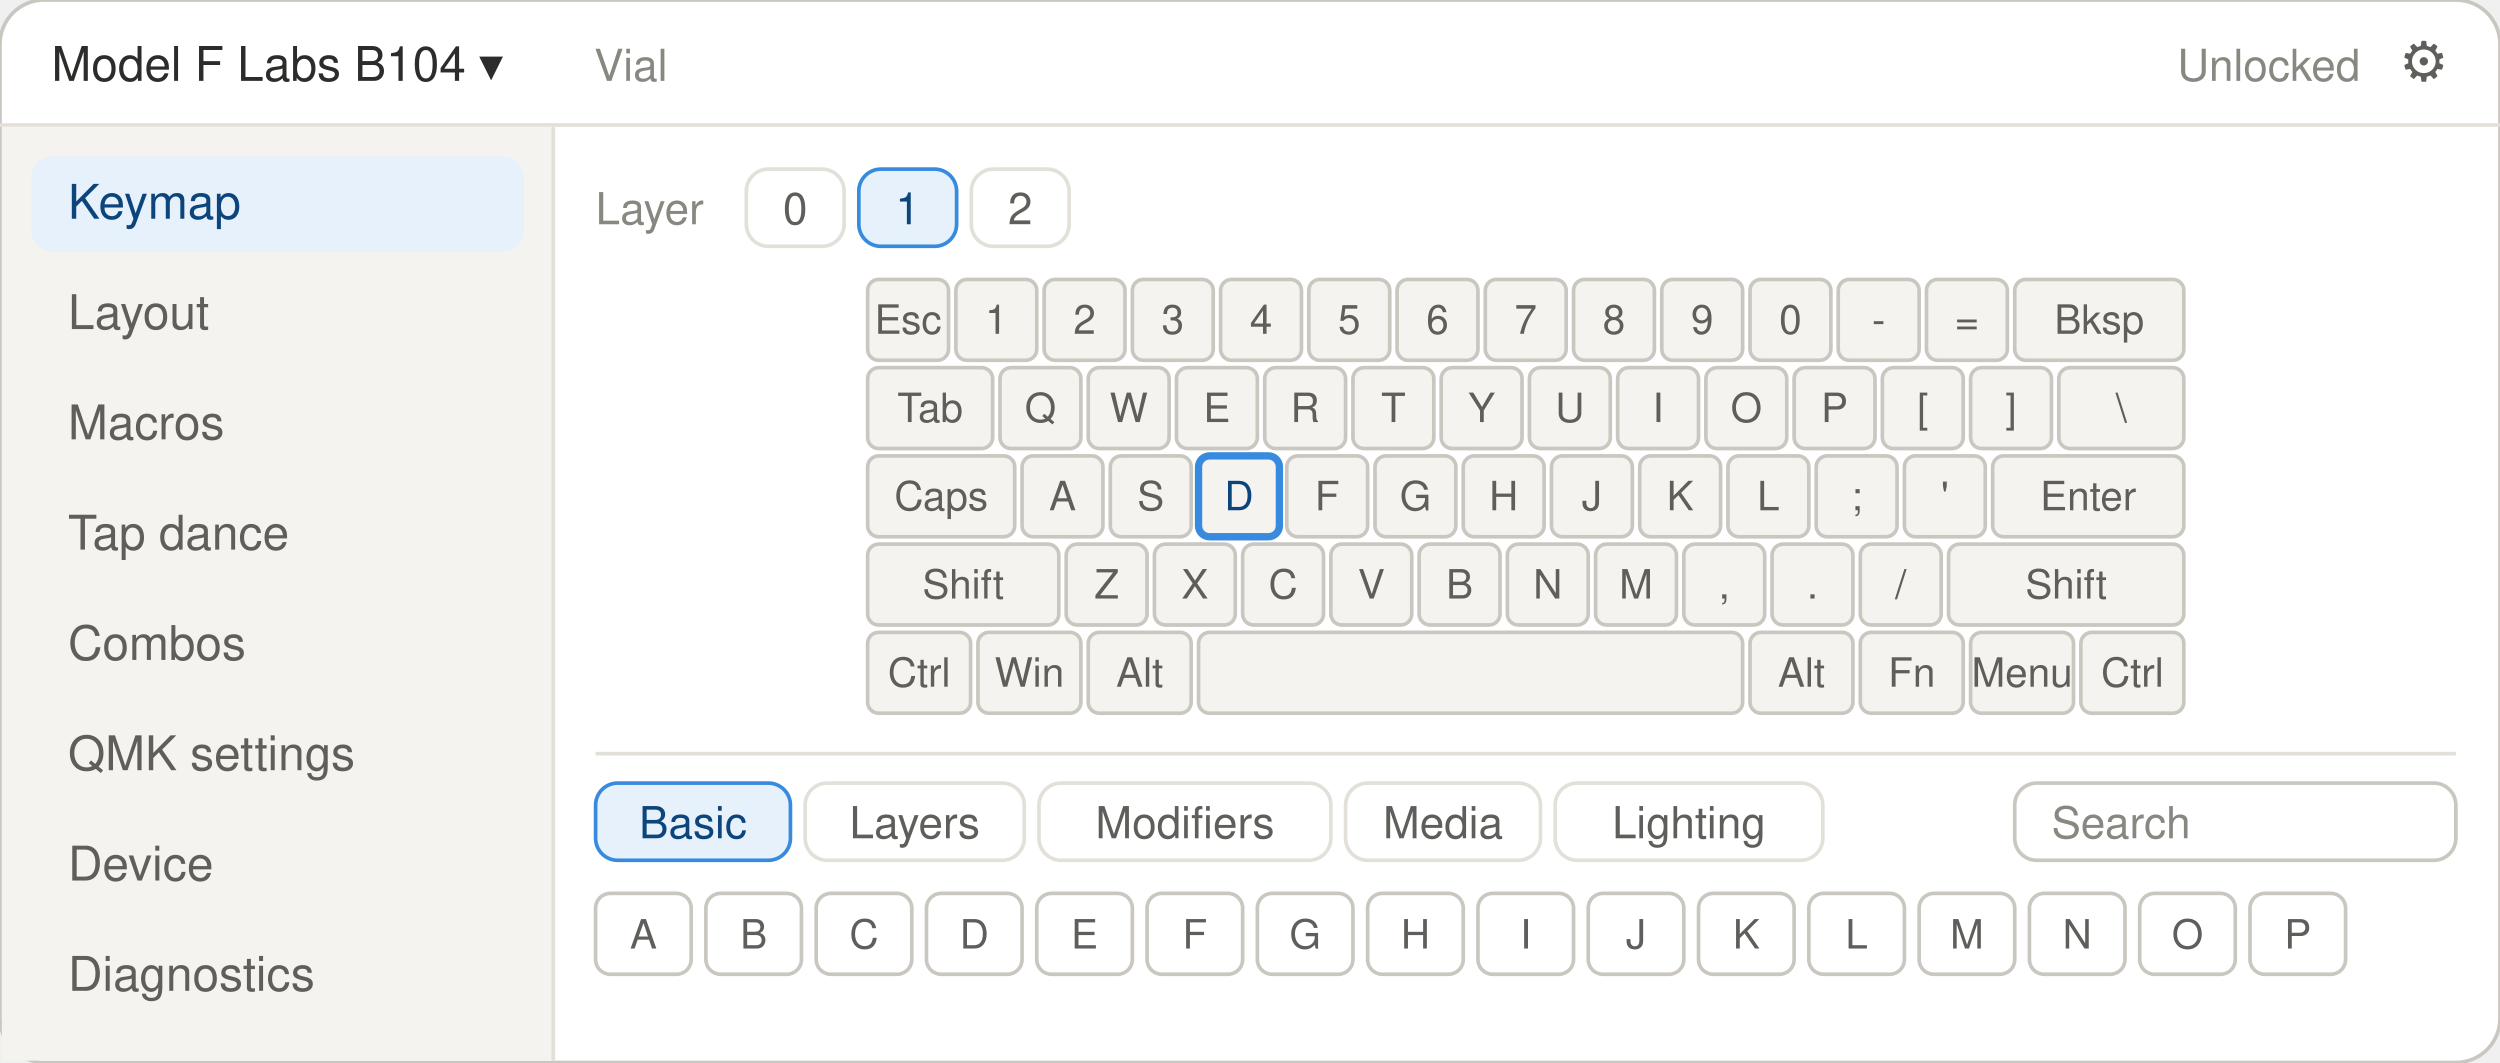
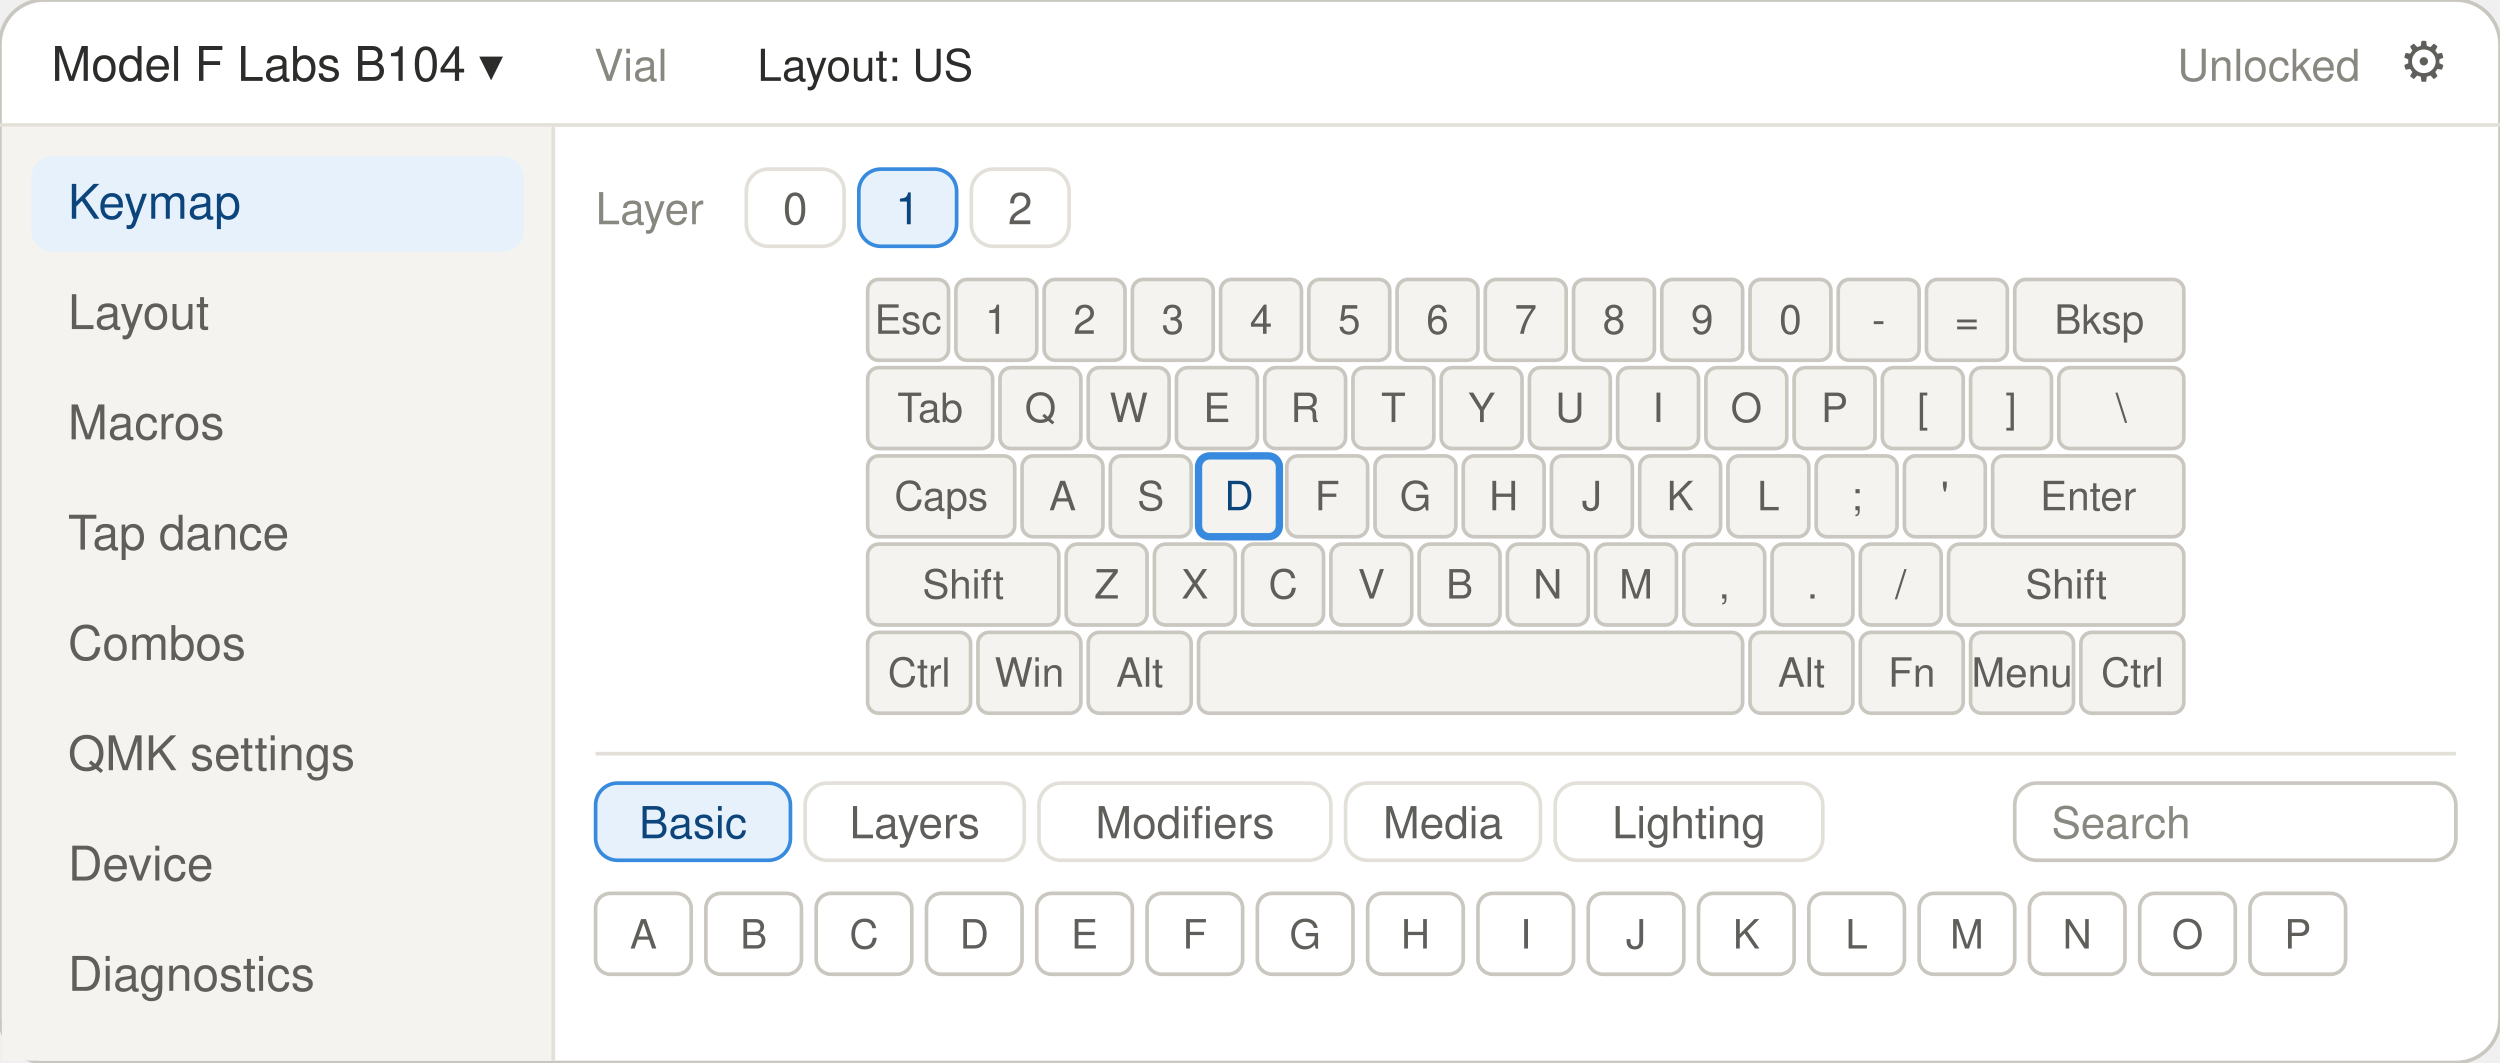
<svg xmlns="http://www.w3.org/2000/svg" width="680" height="289" viewBox="0 0 680 289">
  <rect x="0.0" y="0.0" width="680.0" height="289.0" rx="12" fill="#FFFFFF" stroke="#C9C7BF" stroke-width="1" />
  <text x="14.0" y="22.0" font-family="Segoe UI, Helvetica, Arial, sans-serif" font-size="13" fill="#2C2C2A" text-anchor="start" font-weight="400">Model F Labs B104  ▾</text>
  <text x="161.6" y="22.0" font-family="Segoe UI, Helvetica, Arial, sans-serif" font-size="12" fill="#888780" text-anchor="start" font-weight="400">Vial</text>
+   <text x="206.0" y="22.0" font-family="Segoe UI, Helvetica, Arial, sans-serif" font-size="12" fill="#2C2C2A" text-anchor="start" font-weight="400">Layout: US</text>
  <text x="666.0" y="22.0" font-family="Segoe UI, Helvetica, Arial, sans-serif" font-size="15" fill="#5F5E5A" text-anchor="end" font-weight="400">⚙</text>
  <text x="642.0" y="22.0" font-family="Segoe UI, Helvetica, Arial, sans-serif" font-size="12" fill="#888780" text-anchor="end" font-weight="400">Unlocked</text>
  <line x1="0" y1="34" x2="680" y2="34" stroke="#E2E0D8" stroke-width="1" />
  <rect x="0.5" y="34.5" width="150.0" height="254.0" rx="0" fill="#F4F3EF" stroke="none" />
  <line x1="150.5" y1="34.5" x2="150.5" y2="288.5" stroke="#E2E0D8" stroke-width="1" />
  <rect x="8.5" y="42.5" width="134.0" height="26.0" rx="6" fill="#E6F1FB" stroke="none" />
  <text x="18.5" y="59.5" font-family="Segoe UI, Helvetica, Arial, sans-serif" font-size="13" fill="#0C447C" text-anchor="start" font-weight="400">Keymap</text>
  <text x="18.5" y="89.5" font-family="Segoe UI, Helvetica, Arial, sans-serif" font-size="13" fill="#5F5E5A" text-anchor="start" font-weight="400">Layout</text>
  <text x="18.5" y="119.5" font-family="Segoe UI, Helvetica, Arial, sans-serif" font-size="13" fill="#5F5E5A" text-anchor="start" font-weight="400">Macros</text>
  <text x="18.5" y="149.5" font-family="Segoe UI, Helvetica, Arial, sans-serif" font-size="13" fill="#5F5E5A" text-anchor="start" font-weight="400">Tap dance</text>
  <text x="18.5" y="179.5" font-family="Segoe UI, Helvetica, Arial, sans-serif" font-size="13" fill="#5F5E5A" text-anchor="start" font-weight="400">Combos</text>
  <text x="18.5" y="209.5" font-family="Segoe UI, Helvetica, Arial, sans-serif" font-size="13" fill="#5F5E5A" text-anchor="start" font-weight="400">QMK settings</text>
  <text x="18.5" y="239.5" font-family="Segoe UI, Helvetica, Arial, sans-serif" font-size="13" fill="#5F5E5A" text-anchor="start" font-weight="400">Device</text>
  <text x="18.5" y="269.5" font-family="Segoe UI, Helvetica, Arial, sans-serif" font-size="13" fill="#5F5E5A" text-anchor="start" font-weight="400">Diagnostics</text>
  <text x="162.0" y="61.0" font-family="Segoe UI, Helvetica, Arial, sans-serif" font-size="12" fill="#888780" text-anchor="start" font-weight="400">Layer</text>
  <rect x="203.0" y="46.0" width="26.6" height="21.0" rx="6" fill="#FFFFFF" stroke="#E2E0D8" stroke-width="1" />
  <text x="216.3" y="61.0" font-family="Segoe UI, Helvetica, Arial, sans-serif" font-size="12" fill="#5F5E5A" text-anchor="middle" font-weight="400">0</text>
  <rect x="233.6" y="46.0" width="26.6" height="21.0" rx="6" fill="#E6F1FB" stroke="#378ADD" stroke-width="1" />
  <text x="246.9" y="61.0" font-family="Segoe UI, Helvetica, Arial, sans-serif" font-size="12" fill="#0C447C" text-anchor="middle" font-weight="400">1</text>
  <rect x="264.2" y="46.0" width="26.6" height="21.0" rx="6" fill="#FFFFFF" stroke="#E2E0D8" stroke-width="1" />
  <text x="277.5" y="61.0" font-family="Segoe UI, Helvetica, Arial, sans-serif" font-size="12" fill="#5F5E5A" text-anchor="middle" font-weight="400">2</text>
  <rect x="236.0" y="76.0" width="22.0" height="22.0" rx="3" fill="#F4F3EF" stroke="#C9C7BF" stroke-width="1" />
  <text x="247.0" y="90.8" font-family="Segoe UI, Helvetica, Arial, sans-serif" font-size="11" fill="#5F5E5A" text-anchor="middle" font-weight="400">Esc</text>
  <rect x="260.0" y="76.0" width="22.0" height="22.0" rx="3" fill="#F4F3EF" stroke="#C9C7BF" stroke-width="1" />
  <text x="271.0" y="90.8" font-family="Segoe UI, Helvetica, Arial, sans-serif" font-size="11" fill="#5F5E5A" text-anchor="middle" font-weight="400">1</text>
  <rect x="284.0" y="76.0" width="22.0" height="22.0" rx="3" fill="#F4F3EF" stroke="#C9C7BF" stroke-width="1" />
  <text x="295.0" y="90.8" font-family="Segoe UI, Helvetica, Arial, sans-serif" font-size="11" fill="#5F5E5A" text-anchor="middle" font-weight="400">2</text>
  <rect x="308.0" y="76.0" width="22.0" height="22.0" rx="3" fill="#F4F3EF" stroke="#C9C7BF" stroke-width="1" />
  <text x="319.0" y="90.8" font-family="Segoe UI, Helvetica, Arial, sans-serif" font-size="11" fill="#5F5E5A" text-anchor="middle" font-weight="400">3</text>
  <rect x="332.0" y="76.0" width="22.0" height="22.0" rx="3" fill="#F4F3EF" stroke="#C9C7BF" stroke-width="1" />
  <text x="343.0" y="90.8" font-family="Segoe UI, Helvetica, Arial, sans-serif" font-size="11" fill="#5F5E5A" text-anchor="middle" font-weight="400">4</text>
  <rect x="356.0" y="76.0" width="22.0" height="22.0" rx="3" fill="#F4F3EF" stroke="#C9C7BF" stroke-width="1" />
  <text x="367.0" y="90.8" font-family="Segoe UI, Helvetica, Arial, sans-serif" font-size="11" fill="#5F5E5A" text-anchor="middle" font-weight="400">5</text>
  <rect x="380.0" y="76.0" width="22.0" height="22.0" rx="3" fill="#F4F3EF" stroke="#C9C7BF" stroke-width="1" />
  <text x="391.0" y="90.8" font-family="Segoe UI, Helvetica, Arial, sans-serif" font-size="11" fill="#5F5E5A" text-anchor="middle" font-weight="400">6</text>
  <rect x="404.0" y="76.0" width="22.0" height="22.0" rx="3" fill="#F4F3EF" stroke="#C9C7BF" stroke-width="1" />
  <text x="415.0" y="90.8" font-family="Segoe UI, Helvetica, Arial, sans-serif" font-size="11" fill="#5F5E5A" text-anchor="middle" font-weight="400">7</text>
  <rect x="428.0" y="76.0" width="22.0" height="22.0" rx="3" fill="#F4F3EF" stroke="#C9C7BF" stroke-width="1" />
  <text x="439.0" y="90.8" font-family="Segoe UI, Helvetica, Arial, sans-serif" font-size="11" fill="#5F5E5A" text-anchor="middle" font-weight="400">8</text>
  <rect x="452.0" y="76.0" width="22.0" height="22.0" rx="3" fill="#F4F3EF" stroke="#C9C7BF" stroke-width="1" />
  <text x="463.0" y="90.8" font-family="Segoe UI, Helvetica, Arial, sans-serif" font-size="11" fill="#5F5E5A" text-anchor="middle" font-weight="400">9</text>
  <rect x="476.0" y="76.0" width="22.0" height="22.0" rx="3" fill="#F4F3EF" stroke="#C9C7BF" stroke-width="1" />
  <text x="487.0" y="90.8" font-family="Segoe UI, Helvetica, Arial, sans-serif" font-size="11" fill="#5F5E5A" text-anchor="middle" font-weight="400">0</text>
  <rect x="500.0" y="76.0" width="22.0" height="22.0" rx="3" fill="#F4F3EF" stroke="#C9C7BF" stroke-width="1" />
  <text x="511.0" y="90.8" font-family="Segoe UI, Helvetica, Arial, sans-serif" font-size="11" fill="#5F5E5A" text-anchor="middle" font-weight="400">-</text>
  <rect x="524.0" y="76.0" width="22.0" height="22.0" rx="3" fill="#F4F3EF" stroke="#C9C7BF" stroke-width="1" />
  <text x="535.0" y="90.8" font-family="Segoe UI, Helvetica, Arial, sans-serif" font-size="11" fill="#5F5E5A" text-anchor="middle" font-weight="400">=</text>
  <rect x="548.0" y="76.0" width="46.0" height="22.0" rx="3" fill="#F4F3EF" stroke="#C9C7BF" stroke-width="1" />
  <text x="571.0" y="90.8" font-family="Segoe UI, Helvetica, Arial, sans-serif" font-size="11" fill="#5F5E5A" text-anchor="middle" font-weight="400">Bksp</text>
  <rect x="236.0" y="100.0" width="34.0" height="22.0" rx="3" fill="#F4F3EF" stroke="#C9C7BF" stroke-width="1" />
  <text x="253.0" y="114.8" font-family="Segoe UI, Helvetica, Arial, sans-serif" font-size="11" fill="#5F5E5A" text-anchor="middle" font-weight="400">Tab</text>
  <rect x="272.0" y="100.0" width="22.0" height="22.0" rx="3" fill="#F4F3EF" stroke="#C9C7BF" stroke-width="1" />
  <text x="283.0" y="114.8" font-family="Segoe UI, Helvetica, Arial, sans-serif" font-size="11" fill="#5F5E5A" text-anchor="middle" font-weight="400">Q</text>
  <rect x="296.0" y="100.0" width="22.0" height="22.0" rx="3" fill="#F4F3EF" stroke="#C9C7BF" stroke-width="1" />
  <text x="307.0" y="114.8" font-family="Segoe UI, Helvetica, Arial, sans-serif" font-size="11" fill="#5F5E5A" text-anchor="middle" font-weight="400">W</text>
  <rect x="320.0" y="100.0" width="22.0" height="22.0" rx="3" fill="#F4F3EF" stroke="#C9C7BF" stroke-width="1" />
  <text x="331.0" y="114.8" font-family="Segoe UI, Helvetica, Arial, sans-serif" font-size="11" fill="#5F5E5A" text-anchor="middle" font-weight="400">E</text>
  <rect x="344.0" y="100.0" width="22.0" height="22.0" rx="3" fill="#F4F3EF" stroke="#C9C7BF" stroke-width="1" />
  <text x="355.0" y="114.8" font-family="Segoe UI, Helvetica, Arial, sans-serif" font-size="11" fill="#5F5E5A" text-anchor="middle" font-weight="400">R</text>
  <rect x="368.0" y="100.0" width="22.0" height="22.0" rx="3" fill="#F4F3EF" stroke="#C9C7BF" stroke-width="1" />
  <text x="379.0" y="114.8" font-family="Segoe UI, Helvetica, Arial, sans-serif" font-size="11" fill="#5F5E5A" text-anchor="middle" font-weight="400">T</text>
  <rect x="392.0" y="100.0" width="22.0" height="22.0" rx="3" fill="#F4F3EF" stroke="#C9C7BF" stroke-width="1" />
  <text x="403.0" y="114.8" font-family="Segoe UI, Helvetica, Arial, sans-serif" font-size="11" fill="#5F5E5A" text-anchor="middle" font-weight="400">Y</text>
  <rect x="416.0" y="100.0" width="22.0" height="22.0" rx="3" fill="#F4F3EF" stroke="#C9C7BF" stroke-width="1" />
  <text x="427.0" y="114.8" font-family="Segoe UI, Helvetica, Arial, sans-serif" font-size="11" fill="#5F5E5A" text-anchor="middle" font-weight="400">U</text>
  <rect x="440.0" y="100.0" width="22.0" height="22.0" rx="3" fill="#F4F3EF" stroke="#C9C7BF" stroke-width="1" />
  <text x="451.0" y="114.8" font-family="Segoe UI, Helvetica, Arial, sans-serif" font-size="11" fill="#5F5E5A" text-anchor="middle" font-weight="400">I</text>
  <rect x="464.0" y="100.0" width="22.0" height="22.0" rx="3" fill="#F4F3EF" stroke="#C9C7BF" stroke-width="1" />
  <text x="475.0" y="114.8" font-family="Segoe UI, Helvetica, Arial, sans-serif" font-size="11" fill="#5F5E5A" text-anchor="middle" font-weight="400">O</text>
  <rect x="488.0" y="100.0" width="22.0" height="22.0" rx="3" fill="#F4F3EF" stroke="#C9C7BF" stroke-width="1" />
  <text x="499.0" y="114.8" font-family="Segoe UI, Helvetica, Arial, sans-serif" font-size="11" fill="#5F5E5A" text-anchor="middle" font-weight="400">P</text>
  <rect x="512.0" y="100.0" width="22.0" height="22.0" rx="3" fill="#F4F3EF" stroke="#C9C7BF" stroke-width="1" />
  <text x="523.0" y="114.8" font-family="Segoe UI, Helvetica, Arial, sans-serif" font-size="11" fill="#5F5E5A" text-anchor="middle" font-weight="400">[</text>
  <rect x="536.0" y="100.0" width="22.0" height="22.0" rx="3" fill="#F4F3EF" stroke="#C9C7BF" stroke-width="1" />
  <text x="547.0" y="114.8" font-family="Segoe UI, Helvetica, Arial, sans-serif" font-size="11" fill="#5F5E5A" text-anchor="middle" font-weight="400">]</text>
  <rect x="560.0" y="100.0" width="34.0" height="22.0" rx="3" fill="#F4F3EF" stroke="#C9C7BF" stroke-width="1" />
  <text x="577.0" y="114.8" font-family="Segoe UI, Helvetica, Arial, sans-serif" font-size="11" fill="#5F5E5A" text-anchor="middle" font-weight="400">\</text>
  <rect x="236.0" y="124.0" width="40.0" height="22.0" rx="3" fill="#F4F3EF" stroke="#C9C7BF" stroke-width="1" />
  <text x="256.0" y="138.8" font-family="Segoe UI, Helvetica, Arial, sans-serif" font-size="11" fill="#5F5E5A" text-anchor="middle" font-weight="400">Caps</text>
  <rect x="278.0" y="124.0" width="22.0" height="22.0" rx="3" fill="#F4F3EF" stroke="#C9C7BF" stroke-width="1" />
  <text x="289.0" y="138.8" font-family="Segoe UI, Helvetica, Arial, sans-serif" font-size="11" fill="#5F5E5A" text-anchor="middle" font-weight="400">A</text>
  <rect x="302.0" y="124.0" width="22.0" height="22.0" rx="3" fill="#F4F3EF" stroke="#C9C7BF" stroke-width="1" />
  <text x="313.0" y="138.8" font-family="Segoe UI, Helvetica, Arial, sans-serif" font-size="11" fill="#5F5E5A" text-anchor="middle" font-weight="400">S</text>
  <rect x="326.0" y="124.0" width="22.0" height="22.0" rx="3" fill="#F4F3EF" stroke="#378ADD" stroke-width="2" />
  <text x="337.0" y="138.8" font-family="Segoe UI, Helvetica, Arial, sans-serif" font-size="11" fill="#0C447C" text-anchor="middle" font-weight="400">D</text>
  <rect x="350.0" y="124.0" width="22.0" height="22.0" rx="3" fill="#F4F3EF" stroke="#C9C7BF" stroke-width="1" />
  <text x="361.0" y="138.8" font-family="Segoe UI, Helvetica, Arial, sans-serif" font-size="11" fill="#5F5E5A" text-anchor="middle" font-weight="400">F</text>
  <rect x="374.0" y="124.0" width="22.0" height="22.0" rx="3" fill="#F4F3EF" stroke="#C9C7BF" stroke-width="1" />
  <text x="385.0" y="138.8" font-family="Segoe UI, Helvetica, Arial, sans-serif" font-size="11" fill="#5F5E5A" text-anchor="middle" font-weight="400">G</text>
  <rect x="398.0" y="124.0" width="22.0" height="22.0" rx="3" fill="#F4F3EF" stroke="#C9C7BF" stroke-width="1" />
  <text x="409.0" y="138.8" font-family="Segoe UI, Helvetica, Arial, sans-serif" font-size="11" fill="#5F5E5A" text-anchor="middle" font-weight="400">H</text>
  <rect x="422.0" y="124.0" width="22.0" height="22.0" rx="3" fill="#F4F3EF" stroke="#C9C7BF" stroke-width="1" />
  <text x="433.0" y="138.8" font-family="Segoe UI, Helvetica, Arial, sans-serif" font-size="11" fill="#5F5E5A" text-anchor="middle" font-weight="400">J</text>
  <rect x="446.0" y="124.0" width="22.0" height="22.0" rx="3" fill="#F4F3EF" stroke="#C9C7BF" stroke-width="1" />
  <text x="457.0" y="138.8" font-family="Segoe UI, Helvetica, Arial, sans-serif" font-size="11" fill="#5F5E5A" text-anchor="middle" font-weight="400">K</text>
  <rect x="470.0" y="124.0" width="22.0" height="22.0" rx="3" fill="#F4F3EF" stroke="#C9C7BF" stroke-width="1" />
  <text x="481.0" y="138.8" font-family="Segoe UI, Helvetica, Arial, sans-serif" font-size="11" fill="#5F5E5A" text-anchor="middle" font-weight="400">L</text>
  <rect x="494.0" y="124.0" width="22.0" height="22.0" rx="3" fill="#F4F3EF" stroke="#C9C7BF" stroke-width="1" />
  <text x="505.0" y="138.8" font-family="Segoe UI, Helvetica, Arial, sans-serif" font-size="11" fill="#5F5E5A" text-anchor="middle" font-weight="400">;</text>
  <rect x="518.0" y="124.0" width="22.0" height="22.0" rx="3" fill="#F4F3EF" stroke="#C9C7BF" stroke-width="1" />
  <text x="529.0" y="138.8" font-family="Segoe UI, Helvetica, Arial, sans-serif" font-size="11" fill="#5F5E5A" text-anchor="middle" font-weight="400">'</text>
  <rect x="542.0" y="124.0" width="52.0" height="22.0" rx="3" fill="#F4F3EF" stroke="#C9C7BF" stroke-width="1" />
  <text x="568.0" y="138.8" font-family="Segoe UI, Helvetica, Arial, sans-serif" font-size="11" fill="#5F5E5A" text-anchor="middle" font-weight="400">Enter</text>
  <rect x="236.0" y="148.0" width="52.0" height="22.0" rx="3" fill="#F4F3EF" stroke="#C9C7BF" stroke-width="1" />
  <text x="262.0" y="162.8" font-family="Segoe UI, Helvetica, Arial, sans-serif" font-size="11" fill="#5F5E5A" text-anchor="middle" font-weight="400">Shift</text>
  <rect x="290.0" y="148.0" width="22.0" height="22.0" rx="3" fill="#F4F3EF" stroke="#C9C7BF" stroke-width="1" />
  <text x="301.0" y="162.8" font-family="Segoe UI, Helvetica, Arial, sans-serif" font-size="11" fill="#5F5E5A" text-anchor="middle" font-weight="400">Z</text>
  <rect x="314.0" y="148.0" width="22.0" height="22.0" rx="3" fill="#F4F3EF" stroke="#C9C7BF" stroke-width="1" />
  <text x="325.0" y="162.8" font-family="Segoe UI, Helvetica, Arial, sans-serif" font-size="11" fill="#5F5E5A" text-anchor="middle" font-weight="400">X</text>
  <rect x="338.0" y="148.0" width="22.0" height="22.0" rx="3" fill="#F4F3EF" stroke="#C9C7BF" stroke-width="1" />
  <text x="349.0" y="162.8" font-family="Segoe UI, Helvetica, Arial, sans-serif" font-size="11" fill="#5F5E5A" text-anchor="middle" font-weight="400">C</text>
  <rect x="362.0" y="148.0" width="22.0" height="22.0" rx="3" fill="#F4F3EF" stroke="#C9C7BF" stroke-width="1" />
  <text x="373.0" y="162.8" font-family="Segoe UI, Helvetica, Arial, sans-serif" font-size="11" fill="#5F5E5A" text-anchor="middle" font-weight="400">V</text>
  <rect x="386.0" y="148.0" width="22.0" height="22.0" rx="3" fill="#F4F3EF" stroke="#C9C7BF" stroke-width="1" />
  <text x="397.0" y="162.8" font-family="Segoe UI, Helvetica, Arial, sans-serif" font-size="11" fill="#5F5E5A" text-anchor="middle" font-weight="400">B</text>
  <rect x="410.0" y="148.0" width="22.0" height="22.0" rx="3" fill="#F4F3EF" stroke="#C9C7BF" stroke-width="1" />
  <text x="421.0" y="162.8" font-family="Segoe UI, Helvetica, Arial, sans-serif" font-size="11" fill="#5F5E5A" text-anchor="middle" font-weight="400">N</text>
  <rect x="434.0" y="148.0" width="22.0" height="22.0" rx="3" fill="#F4F3EF" stroke="#C9C7BF" stroke-width="1" />
  <text x="445.0" y="162.8" font-family="Segoe UI, Helvetica, Arial, sans-serif" font-size="11" fill="#5F5E5A" text-anchor="middle" font-weight="400">M</text>
  <rect x="458.0" y="148.0" width="22.0" height="22.0" rx="3" fill="#F4F3EF" stroke="#C9C7BF" stroke-width="1" />
  <text x="469.0" y="162.8" font-family="Segoe UI, Helvetica, Arial, sans-serif" font-size="11" fill="#5F5E5A" text-anchor="middle" font-weight="400">,</text>
  <rect x="482.0" y="148.0" width="22.0" height="22.0" rx="3" fill="#F4F3EF" stroke="#C9C7BF" stroke-width="1" />
  <text x="493.0" y="162.8" font-family="Segoe UI, Helvetica, Arial, sans-serif" font-size="11" fill="#5F5E5A" text-anchor="middle" font-weight="400">.</text>
  <rect x="506.0" y="148.0" width="22.0" height="22.0" rx="3" fill="#F4F3EF" stroke="#C9C7BF" stroke-width="1" />
  <text x="517.0" y="162.8" font-family="Segoe UI, Helvetica, Arial, sans-serif" font-size="11" fill="#5F5E5A" text-anchor="middle" font-weight="400">/</text>
  <rect x="530.0" y="148.0" width="64.0" height="22.0" rx="3" fill="#F4F3EF" stroke="#C9C7BF" stroke-width="1" />
  <text x="562.0" y="162.8" font-family="Segoe UI, Helvetica, Arial, sans-serif" font-size="11" fill="#5F5E5A" text-anchor="middle" font-weight="400">Shift</text>
  <rect x="236.0" y="172.0" width="28.0" height="22.0" rx="3" fill="#F4F3EF" stroke="#C9C7BF" stroke-width="1" />
  <text x="250.0" y="186.8" font-family="Segoe UI, Helvetica, Arial, sans-serif" font-size="11" fill="#5F5E5A" text-anchor="middle" font-weight="400">Ctrl</text>
  <rect x="266.0" y="172.0" width="28.0" height="22.0" rx="3" fill="#F4F3EF" stroke="#C9C7BF" stroke-width="1" />
  <text x="280.0" y="186.8" font-family="Segoe UI, Helvetica, Arial, sans-serif" font-size="11" fill="#5F5E5A" text-anchor="middle" font-weight="400">Win</text>
  <rect x="296.0" y="172.0" width="28.0" height="22.0" rx="3" fill="#F4F3EF" stroke="#C9C7BF" stroke-width="1" />
  <text x="310.0" y="186.8" font-family="Segoe UI, Helvetica, Arial, sans-serif" font-size="11" fill="#5F5E5A" text-anchor="middle" font-weight="400">Alt</text>
  <rect x="326.0" y="172.0" width="148.0" height="22.0" rx="3" fill="#F4F3EF" stroke="#C9C7BF" stroke-width="1" />
  <rect x="476.0" y="172.0" width="28.0" height="22.0" rx="3" fill="#F4F3EF" stroke="#C9C7BF" stroke-width="1" />
  <text x="490.0" y="186.8" font-family="Segoe UI, Helvetica, Arial, sans-serif" font-size="11" fill="#5F5E5A" text-anchor="middle" font-weight="400">Alt</text>
  <rect x="506.0" y="172.0" width="28.0" height="22.0" rx="3" fill="#F4F3EF" stroke="#C9C7BF" stroke-width="1" />
  <text x="520.0" y="186.8" font-family="Segoe UI, Helvetica, Arial, sans-serif" font-size="11" fill="#5F5E5A" text-anchor="middle" font-weight="400">Fn</text>
  <rect x="536.0" y="172.0" width="28.0" height="22.0" rx="3" fill="#F4F3EF" stroke="#C9C7BF" stroke-width="1" />
  <text x="550.0" y="186.8" font-family="Segoe UI, Helvetica, Arial, sans-serif" font-size="11" fill="#5F5E5A" text-anchor="middle" font-weight="400">Menu</text>
  <rect x="566.0" y="172.0" width="28.0" height="22.0" rx="3" fill="#F4F3EF" stroke="#C9C7BF" stroke-width="1" />
  <text x="580.0" y="186.8" font-family="Segoe UI, Helvetica, Arial, sans-serif" font-size="11" fill="#5F5E5A" text-anchor="middle" font-weight="400">Ctrl</text>
  <line x1="162" y1="205" x2="668" y2="205" stroke="#E2E0D8" stroke-width="1" />
  <rect x="162.0" y="213.0" width="53.0" height="21.0" rx="6" fill="#E6F1FB" stroke="#378ADD" stroke-width="1" />
  <text x="188.5" y="228.0" font-family="Segoe UI, Helvetica, Arial, sans-serif" font-size="12" fill="#0C447C" text-anchor="middle" font-weight="400">Basic</text>
  <rect x="219.0" y="213.0" width="59.6" height="21.0" rx="6" fill="#FFFFFF" stroke="#E2E0D8" stroke-width="1" />
  <text x="248.8" y="228.0" font-family="Segoe UI, Helvetica, Arial, sans-serif" font-size="12" fill="#5F5E5A" text-anchor="middle" font-weight="400">Layers</text>
  <rect x="282.6" y="213.0" width="79.4" height="21.0" rx="6" fill="#FFFFFF" stroke="#E2E0D8" stroke-width="1" />
  <text x="322.3" y="228.0" font-family="Segoe UI, Helvetica, Arial, sans-serif" font-size="12" fill="#5F5E5A" text-anchor="middle" font-weight="400">Modifiers</text>
  <rect x="366.0" y="213.0" width="53.0" height="21.0" rx="6" fill="#FFFFFF" stroke="#E2E0D8" stroke-width="1" />
  <text x="392.5" y="228.0" font-family="Segoe UI, Helvetica, Arial, sans-serif" font-size="12" fill="#5F5E5A" text-anchor="middle" font-weight="400">Media</text>
  <rect x="423.0" y="213.0" width="72.8" height="21.0" rx="6" fill="#FFFFFF" stroke="#E2E0D8" stroke-width="1" />
  <text x="459.4" y="228.0" font-family="Segoe UI, Helvetica, Arial, sans-serif" font-size="12" fill="#5F5E5A" text-anchor="middle" font-weight="400">Lighting</text>
  <rect x="548.0" y="213.0" width="120.0" height="21.0" rx="6" fill="#FFFFFF" stroke="#C9C7BF" stroke-width="1" />
  <text x="558.0" y="228.0" font-family="Segoe UI, Helvetica, Arial, sans-serif" font-size="12" fill="#888780" text-anchor="start" font-weight="400">Search</text>
  <rect x="162.0" y="243.0" width="26.0" height="22.0" rx="4" fill="#FFFFFF" stroke="#C9C7BF" stroke-width="1" />
  <text x="175.0" y="258.0" font-family="Segoe UI, Helvetica, Arial, sans-serif" font-size="11" fill="#5F5E5A" text-anchor="middle" font-weight="400">A</text>
  <rect x="192.0" y="243.0" width="26.0" height="22.0" rx="4" fill="#FFFFFF" stroke="#C9C7BF" stroke-width="1" />
  <text x="205.0" y="258.0" font-family="Segoe UI, Helvetica, Arial, sans-serif" font-size="11" fill="#5F5E5A" text-anchor="middle" font-weight="400">B</text>
  <rect x="222.0" y="243.0" width="26.0" height="22.0" rx="4" fill="#FFFFFF" stroke="#C9C7BF" stroke-width="1" />
  <text x="235.0" y="258.0" font-family="Segoe UI, Helvetica, Arial, sans-serif" font-size="11" fill="#5F5E5A" text-anchor="middle" font-weight="400">C</text>
  <rect x="252.0" y="243.0" width="26.0" height="22.0" rx="4" fill="#FFFFFF" stroke="#C9C7BF" stroke-width="1" />
  <text x="265.0" y="258.0" font-family="Segoe UI, Helvetica, Arial, sans-serif" font-size="11" fill="#5F5E5A" text-anchor="middle" font-weight="400">D</text>
  <rect x="282.0" y="243.0" width="26.0" height="22.0" rx="4" fill="#FFFFFF" stroke="#C9C7BF" stroke-width="1" />
  <text x="295.0" y="258.0" font-family="Segoe UI, Helvetica, Arial, sans-serif" font-size="11" fill="#5F5E5A" text-anchor="middle" font-weight="400">E</text>
  <rect x="312.0" y="243.0" width="26.0" height="22.0" rx="4" fill="#FFFFFF" stroke="#C9C7BF" stroke-width="1" />
  <text x="325.0" y="258.0" font-family="Segoe UI, Helvetica, Arial, sans-serif" font-size="11" fill="#5F5E5A" text-anchor="middle" font-weight="400">F</text>
  <rect x="342.0" y="243.0" width="26.0" height="22.0" rx="4" fill="#FFFFFF" stroke="#C9C7BF" stroke-width="1" />
  <text x="355.0" y="258.0" font-family="Segoe UI, Helvetica, Arial, sans-serif" font-size="11" fill="#5F5E5A" text-anchor="middle" font-weight="400">G</text>
  <rect x="372.0" y="243.0" width="26.0" height="22.0" rx="4" fill="#FFFFFF" stroke="#C9C7BF" stroke-width="1" />
  <text x="385.0" y="258.0" font-family="Segoe UI, Helvetica, Arial, sans-serif" font-size="11" fill="#5F5E5A" text-anchor="middle" font-weight="400">H</text>
  <rect x="402.0" y="243.0" width="26.0" height="22.0" rx="4" fill="#FFFFFF" stroke="#C9C7BF" stroke-width="1" />
  <text x="415.0" y="258.0" font-family="Segoe UI, Helvetica, Arial, sans-serif" font-size="11" fill="#5F5E5A" text-anchor="middle" font-weight="400">I</text>
  <rect x="432.0" y="243.0" width="26.0" height="22.0" rx="4" fill="#FFFFFF" stroke="#C9C7BF" stroke-width="1" />
  <text x="445.0" y="258.0" font-family="Segoe UI, Helvetica, Arial, sans-serif" font-size="11" fill="#5F5E5A" text-anchor="middle" font-weight="400">J</text>
  <rect x="462.0" y="243.0" width="26.0" height="22.0" rx="4" fill="#FFFFFF" stroke="#C9C7BF" stroke-width="1" />
  <text x="475.0" y="258.0" font-family="Segoe UI, Helvetica, Arial, sans-serif" font-size="11" fill="#5F5E5A" text-anchor="middle" font-weight="400">K</text>
  <rect x="492.0" y="243.0" width="26.0" height="22.0" rx="4" fill="#FFFFFF" stroke="#C9C7BF" stroke-width="1" />
  <text x="505.0" y="258.0" font-family="Segoe UI, Helvetica, Arial, sans-serif" font-size="11" fill="#5F5E5A" text-anchor="middle" font-weight="400">L</text>
  <rect x="522.0" y="243.0" width="26.0" height="22.0" rx="4" fill="#FFFFFF" stroke="#C9C7BF" stroke-width="1" />
  <text x="535.0" y="258.0" font-family="Segoe UI, Helvetica, Arial, sans-serif" font-size="11" fill="#5F5E5A" text-anchor="middle" font-weight="400">M</text>
  <rect x="552.0" y="243.0" width="26.0" height="22.0" rx="4" fill="#FFFFFF" stroke="#C9C7BF" stroke-width="1" />
  <text x="565.0" y="258.0" font-family="Segoe UI, Helvetica, Arial, sans-serif" font-size="11" fill="#5F5E5A" text-anchor="middle" font-weight="400">N</text>
  <rect x="582.0" y="243.0" width="26.0" height="22.0" rx="4" fill="#FFFFFF" stroke="#C9C7BF" stroke-width="1" />
  <text x="595.0" y="258.0" font-family="Segoe UI, Helvetica, Arial, sans-serif" font-size="11" fill="#5F5E5A" text-anchor="middle" font-weight="400">O</text>
  <rect x="612.0" y="243.0" width="26.0" height="22.0" rx="4" fill="#FFFFFF" stroke="#C9C7BF" stroke-width="1" />
  <text x="625.0" y="258.0" font-family="Segoe UI, Helvetica, Arial, sans-serif" font-size="11" fill="#5F5E5A" text-anchor="middle" font-weight="400">P</text>
</svg>
